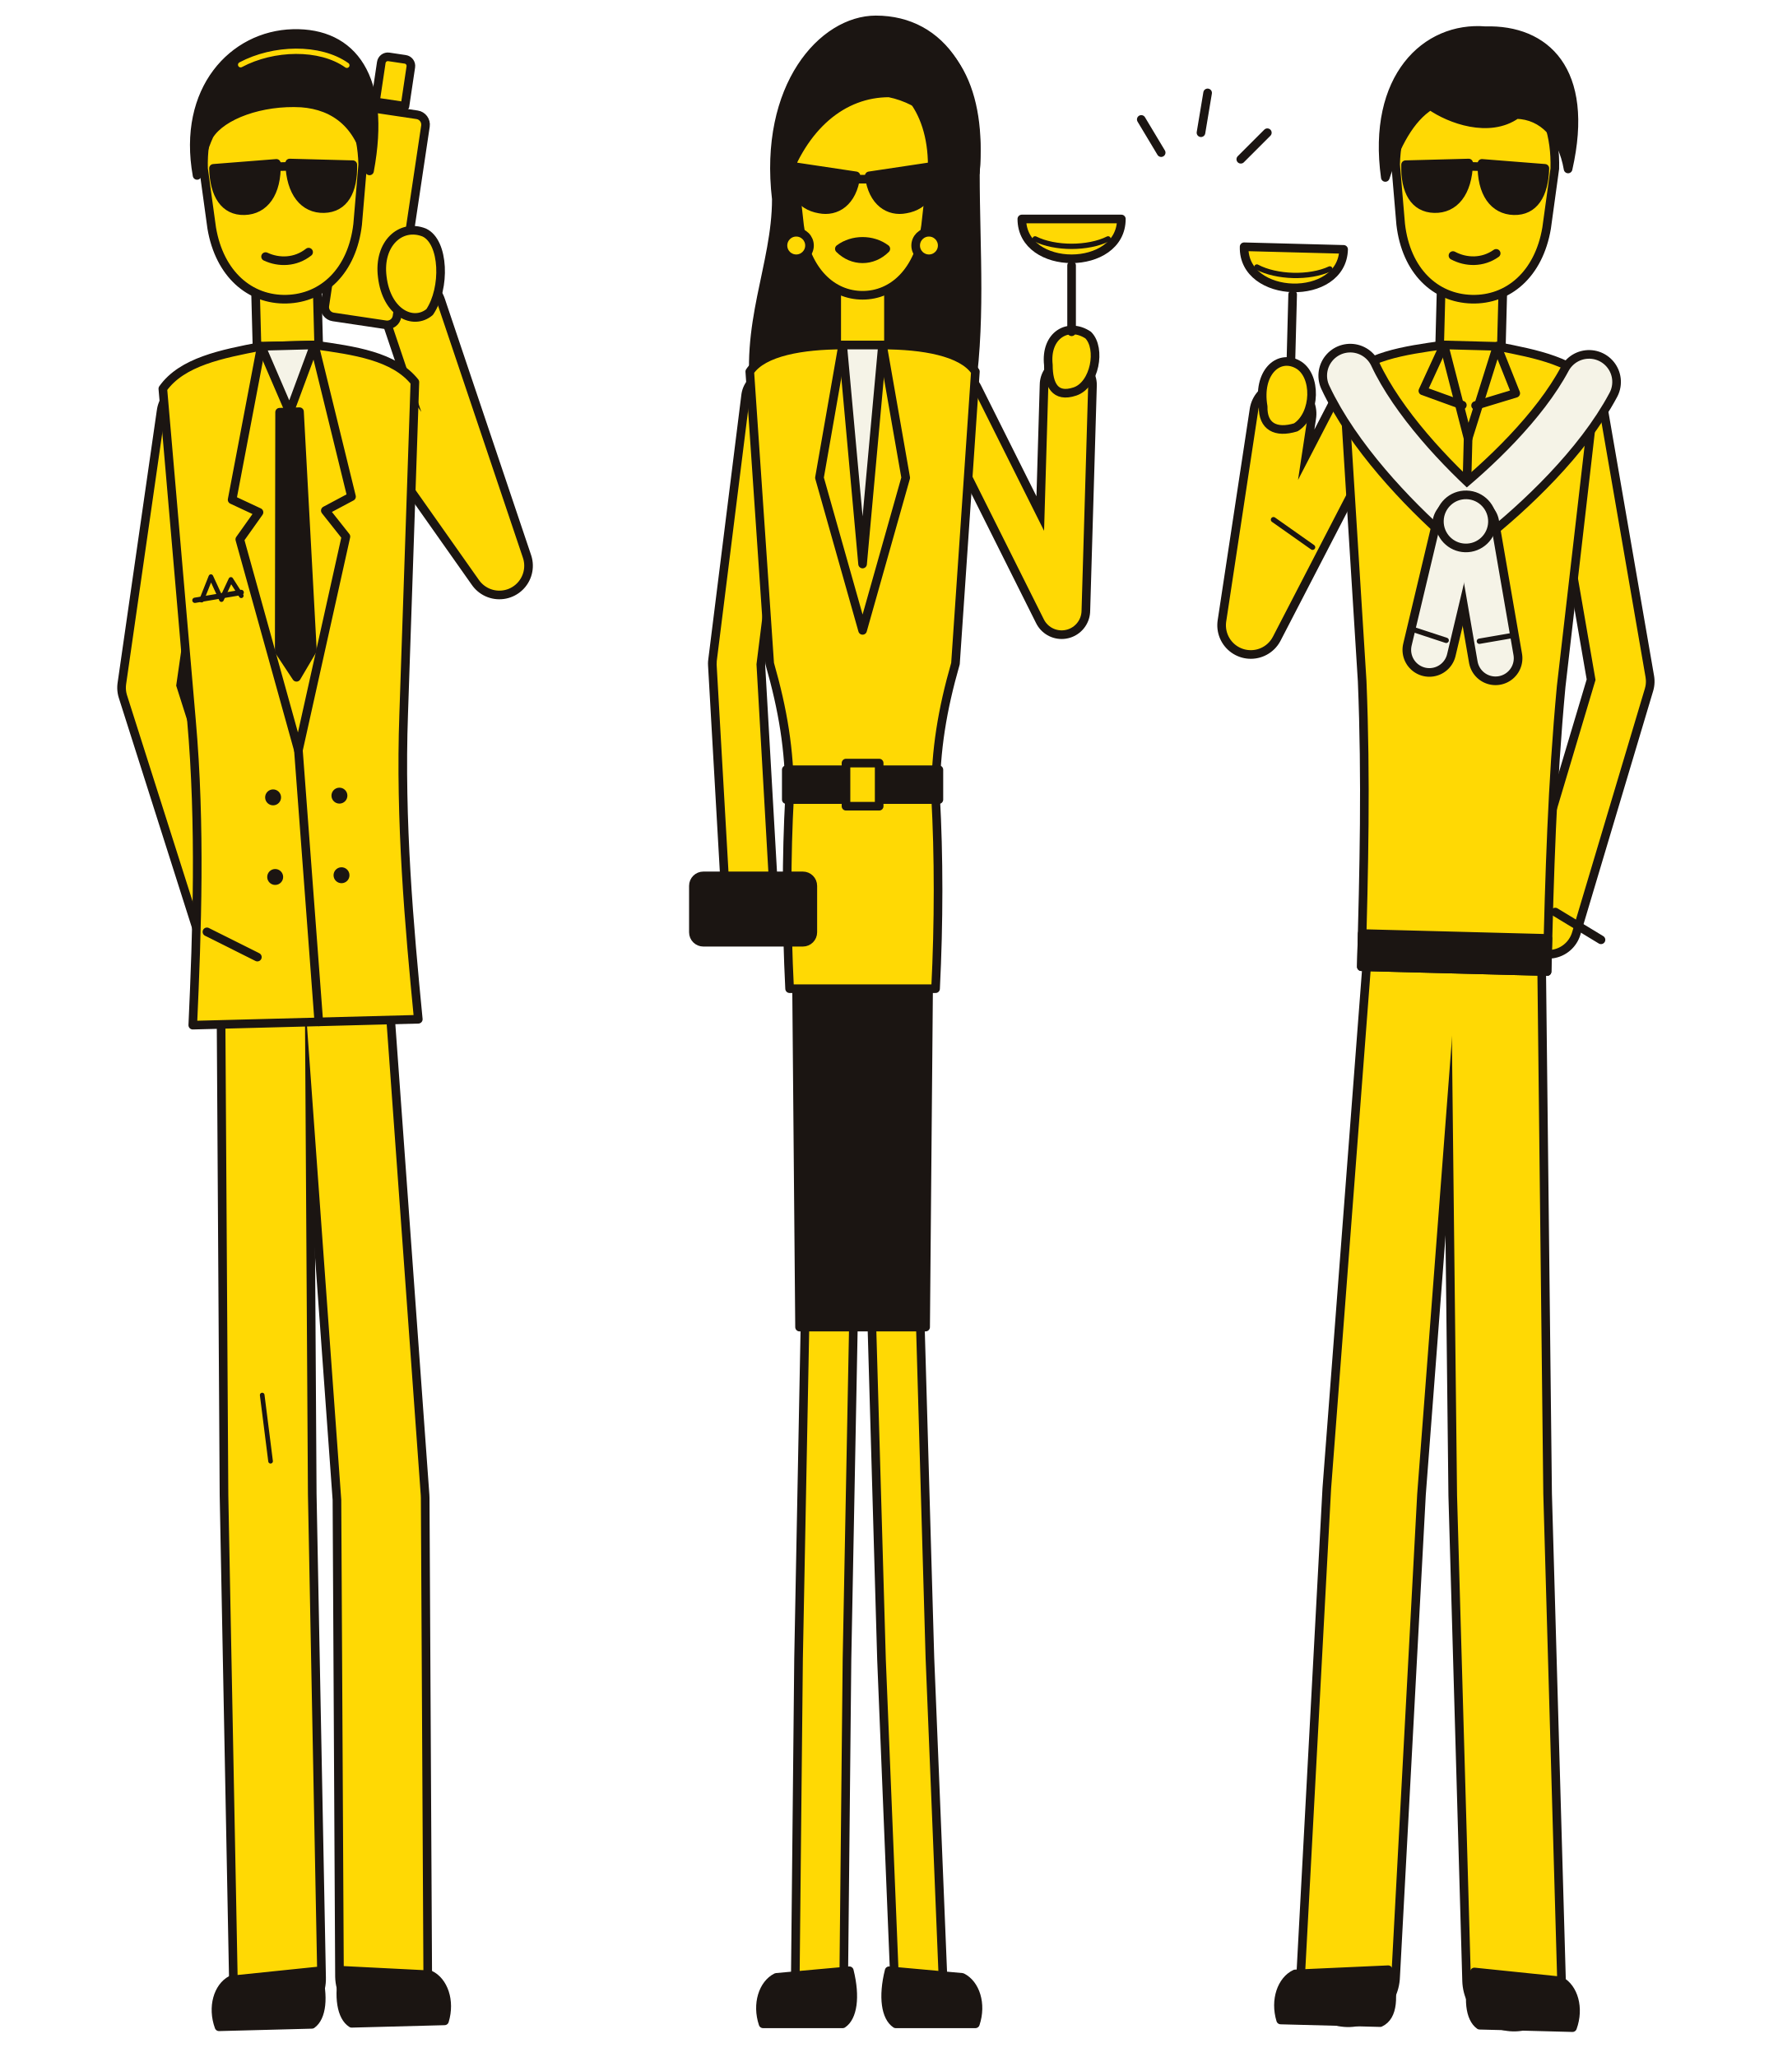
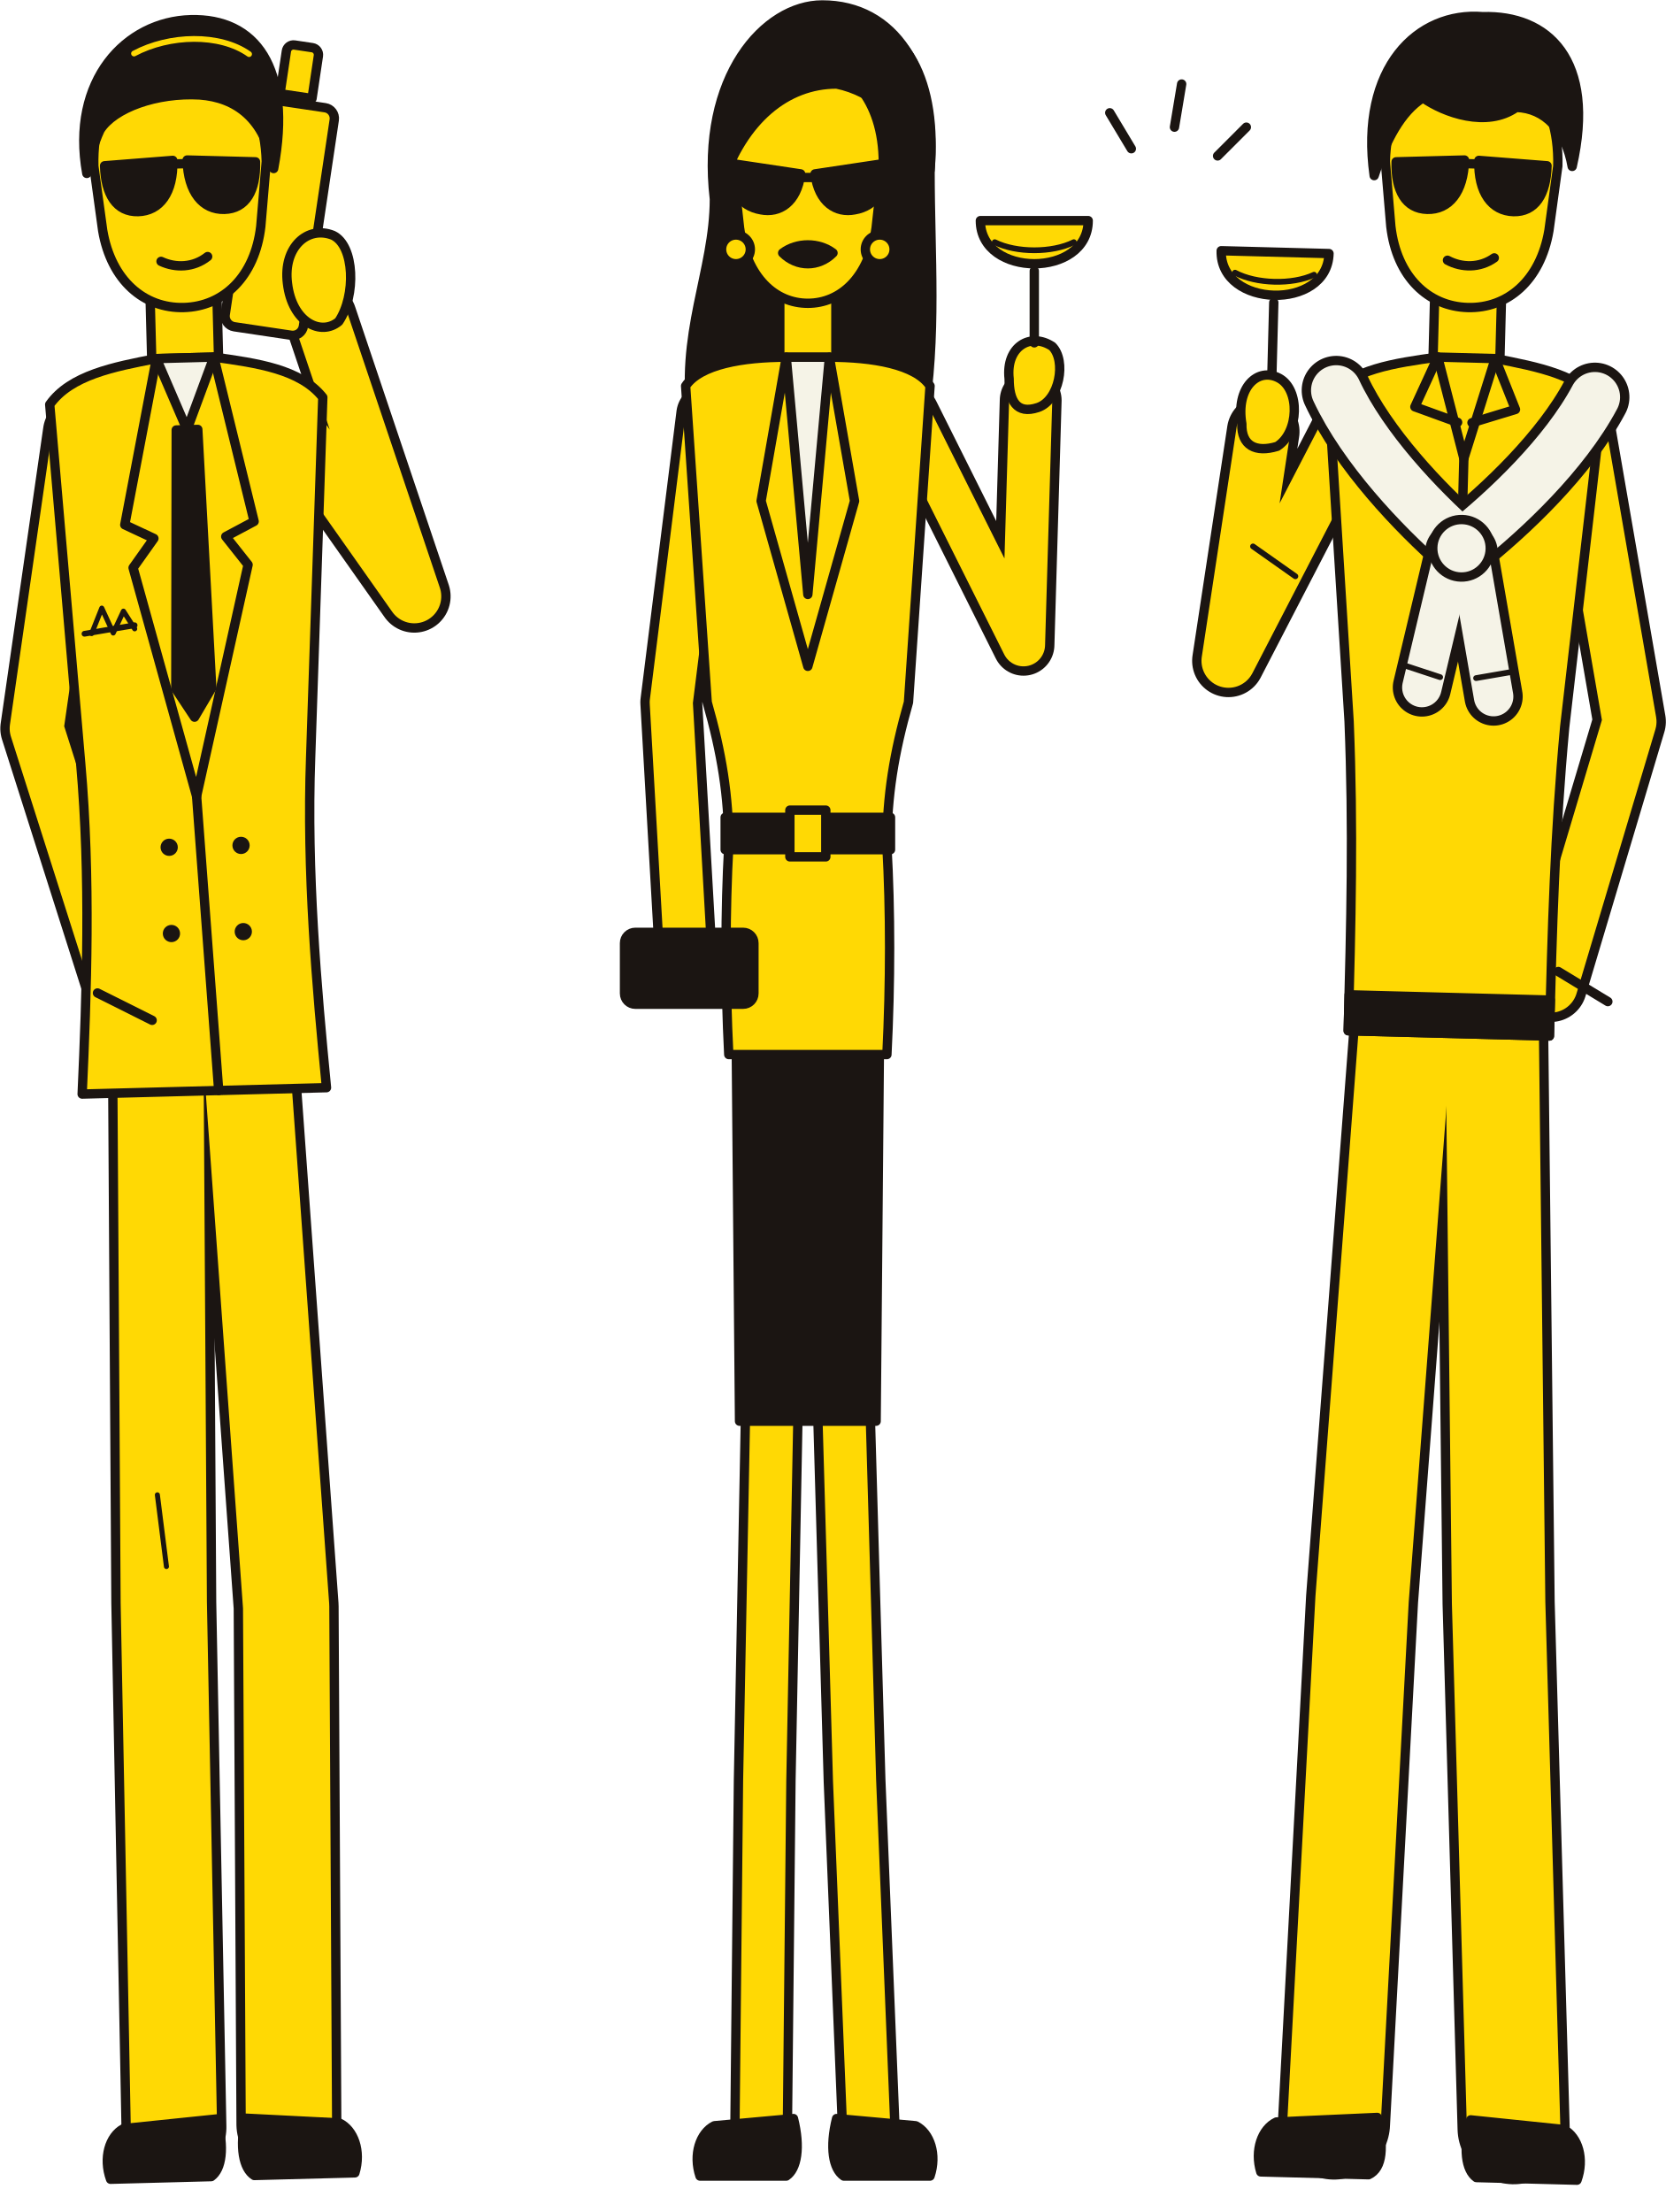
- <svg xmlns="http://www.w3.org/2000/svg" width="540" height="620" viewBox="0 0 540 620" fill="none" stroke-linecap="round" stroke-linejoin="round">
+ <svg xmlns="http://www.w3.org/2000/svg" width="463.5" height="615.375" viewBox="35.25 4.625 463.5 615.375" fill="none" stroke-linecap="round" stroke-linejoin="round">
  <g transform="rotate(-1.5 100 610)">
    <path d="M88,300 L85,450 L84,596" stroke="#1B1512" stroke-width="29.2" />
    <path d="M112,300 L119,452 L116,596" stroke="#1B1512" stroke-width="29.2" />
    <path d="M88,300 L85,450 L84,596" stroke="#FFD904" stroke-width="24" />
    <path d="M112,300 L119,452 L116,596" stroke="#FFD904" stroke-width="24" />
    <path d="M84,420 L86,440" stroke="#1B1512" stroke-width="1.4" fill="none" />
    <path d="M70,596 L96,594 C98,602 97,608 94,610 L66,610 C64,604 66,598 70,596 Z" fill="#1B1512" stroke="#1B1512" stroke-width="2.6" />
    <path d="M104,594 L130,596 C134,598 136,604 134,610 L106,610 C103,608 102,602 104,594 Z" fill="#1B1512" stroke="#1B1512" stroke-width="2.6" />
    <path d="M100,88 L100,110" stroke="#1B1512" stroke-width="21.2" />
    <path d="M100,88 L100,110" stroke="#FFD904" stroke-width="16" />
    <path d="M70,124 L56,206 L78,282" stroke="#1B1512" stroke-width="20.2" />
    <path d="M130,124 L162,172 L138,94" stroke="#1B1512" stroke-width="20.2" />
    <path d="M70,124 L56,206 L78,282" stroke="#FFD904" stroke-width="15" />
    <path d="M130,124 L162,172 L138,94" stroke="#FFD904" stroke-width="15" />
    <path d="M92,104 C80,106 68,108 62,116 L68,216 C70,248 68,280 66,308 L134,308 C132,280 130,248 132,216 L138,116 C132,108 120,106 108,104 Z" fill="#FFD904" stroke="#1B1512" stroke-width="2.6" />
    <path d="M92,104 L100,124 L108,104 Z" fill="#F5F3E7" stroke="#1B1512" stroke-width="2.6" />
    <path d="M97,124 L103,124 L105,196 L100,204 L95,196 Z" fill="#1B1512" stroke="#1B1512" stroke-width="2.6" />
    <path d="M92,104 L82,150 L90,154 L84,162 L100,226 L116,162 L110,154 L118,150 L108,104" stroke="#1B1512" stroke-width="2.6" fill="none" />
    <path d="M100,226 L104,308" stroke="#1B1512" stroke-width="2.6" fill="none" />
    <circle cx="92" cy="240" r="2.4" fill="#1B1512" />
    <circle cx="112" cy="240" r="2.4" fill="#1B1512" />
    <circle cx="92" cy="264" r="2.4" fill="#1B1512" />
    <circle cx="112" cy="264" r="2.4" fill="#1B1512" />
    <path d="M70,180 L84,178" stroke="#1B1512" stroke-width="1.6" fill="none" />
    <path d="M72,180 L75,173 L78,180 L81,174 L84,179" stroke="#1B1512" stroke-width="1.4" fill="none" />
    <path d="M71,280 L86,288" stroke="#1B1512" stroke-width="2.6" fill="none" />
    <g transform="rotate(10 130 62)">
      <path d="M120,34 h16 a3,3 0 0 1 3,3 v58 a3,3 0 0 1 -3,3 h-16 a3,3 0 0 1 -3,-3 v-58 a3,3 0 0 1 3,-3 Z" fill="#FFD904" stroke="#1B1512" stroke-width="2.6" />
      <path d="M125,18 h5 a2,2 0 0 1 2,2 v12 h-9 v-12 a2,2 0 0 1 2,-2 Z" fill="#FFD904" stroke="#1B1512" stroke-width="2.6" />
    </g>
    <path d="M76,50 C76,30 88,20 100,20 C112,20 124,30 124,50 L122,68 C120,82 111,90 100,90 C89,90 80,82 78,68 Z" fill="#FFD904" stroke="#1B1512" stroke-width="2.6" />
    <path d="M74,52 C70,26 86,10 104,10 C122,10 132,24 126,52 C124,38 116,32 106,31 C94,30 82,34 78,40 C76,44 75,48 74,52 Z" fill="#1B1512" stroke="#1B1512" stroke-width="2.6" />
    <path d="M88,19 C98,14 112,14 120,20" stroke="#FFD904" stroke-width="1.6" fill="none" />
    <path d="M79,50 L98,49 C98,58 94,63 88,63 C82,63 79,58 79,50 Z" fill="#1B1512" stroke="#1B1512" stroke-width="2.6" />
    <path d="M121,50 L102,49 C102,58 106,63 112,63 C118,63 121,58 121,50 Z" fill="#1B1512" stroke="#1B1512" stroke-width="2.6" />
    <path d="M98,50 L102,50" stroke="#1B1512" stroke-width="2.6" fill="none" />
    <path d="M94,77 C98,79 103,79 107,76" stroke="#1B1512" stroke-width="2.6" fill="none" />
    <path d="M129,84 C128,74 135,68 142,71 C148,74 148,88 143,95 C138,99 130,95 129,84 Z" fill="#FFD904" stroke="#1B1512" stroke-width="2.6" />
  </g>
  <g transform="rotate(1.5 430 610)">
    <path d="M418,290 L410,450 L406,596" stroke="#1B1512" stroke-width="31.2" />
    <path d="M442,290 L448,450 L456,596" stroke="#1B1512" stroke-width="31.2" />
    <path d="M418,290 L410,450 L406,596" stroke="#FFD904" stroke-width="26" />
    <path d="M442,290 L448,450 L456,596" stroke="#FFD904" stroke-width="26" />
    <path d="M390,596 L418,594 C420,602 420,608 416,610 L386,610 C384,604 386,598 390,596 Z" fill="#1B1512" stroke="#1B1512" stroke-width="2.6" />
    <path d="M444,594 L470,596 C474,598 476,604 474,610 L446,610 C443,608 442,602 444,594 Z" fill="#1B1512" stroke="#1B1512" stroke-width="2.6" />
    <path d="M430,88 L430,110" stroke="#1B1512" stroke-width="21.2" />
    <path d="M430,88 L430,110" stroke="#FFD904" stroke-width="16" />
    <path d="M398,124 L366,190 L374,126" stroke="#1B1512" stroke-width="20.2" />
    <path d="M462,124 L478,204 L458,278" stroke="#1B1512" stroke-width="20.2" />
    <path d="M398,124 L366,190 L374,126" stroke="#FFD904" stroke-width="15" />
    <path d="M462,124 L478,204 L458,278" stroke="#FFD904" stroke-width="15" />
    <path d="M372,158 L384,166" stroke="#1B1512" stroke-width="1.6" fill="none" />
    <path d="M422,104 C410,106 398,108 392,116 L400,206 C402,236 402,262 402,292 L458,292 C458,262 458,236 460,206 L468,116 C462,108 450,106 438,104 Z" fill="#FFD904" stroke="#1B1512" stroke-width="2.6" />
    <path d="M422,104 L430,132 L438,104" stroke="#1B1512" stroke-width="2.6" fill="none" />
    <path d="M422,104 L416,118 L428,122" stroke="#1B1512" stroke-width="2.6" fill="none" />
    <path d="M438,104 L444,118 L432,122" stroke="#1B1512" stroke-width="2.6" fill="none" />
    <path d="M430,132 L430,156" stroke="#1B1512" stroke-width="2.6" fill="none" />
    <path d="M402,282 L458,282 L458,292 L402,292 Z" fill="#1B1512" stroke="#1B1512" stroke-width="2.6" />
    <path d="M394,114 C402,130 418,146 430,156" stroke="#1B1512" stroke-width="19.2" />
    <path d="M466,114 C458,130 442,146 430,156" stroke="#1B1512" stroke-width="19.2" />
    <path d="M394,114 C402,130 418,146 430,156" stroke="#F5F3E7" stroke-width="14" />
    <path d="M466,114 C458,130 442,146 430,156" stroke="#F5F3E7" stroke-width="14" />
    <path d="M428,158 L420,196" stroke="#1B1512" stroke-width="16.2" />
    <path d="M432,158 L440,198" stroke="#1B1512" stroke-width="16.2" />
    <path d="M428,158 L420,196" stroke="#F5F3E7" stroke-width="11" />
    <path d="M432,158 L440,198" stroke="#F5F3E7" stroke-width="11" />
    <circle cx="430" cy="157" r="8" fill="#F5F3E7" stroke="#1B1512" stroke-width="2.6" />
    <path d="M415,190 L425,193" stroke="#1B1512" stroke-width="1.6" fill="none" />
    <path d="M435,193 L445,191" stroke="#1B1512" stroke-width="1.6" fill="none" />
    <path d="M460,274 L474,282" stroke="#1B1512" stroke-width="2.6" fill="none" />
    <path d="M368,124 C366,114 372,108 378,111 C384,114 384,126 378,130 C372,132 368,130 368,124 Z" fill="#FFD904" stroke="#1B1512" stroke-width="2.6" />
    <path d="M376,110 L376,90" stroke="#1B1512" stroke-width="2.6" fill="none" />
    <path d="M361,76 C361,92 391,92 391,76 Z" fill="#FFD904" stroke="#1B1512" stroke-width="2.6" />
    <path d="M365,82 C371,85 381,85 387,82" stroke="#1B1512" stroke-width="1.6" fill="none" />
    <path d="M406,50 C406,30 418,20 430,20 C442,20 454,30 454,50 L452,68 C450,82 441,90 430,90 C419,90 410,82 408,68 Z" fill="#FFD904" stroke="#1B1512" stroke-width="2.6" />
    <path d="M403,54 C398,24 414,8 432,9 C450,8 464,20 458,50 C456,40 450,34 442,34 C434,40 422,36 416,32 C410,36 406,44 403,54 Z" fill="#1B1512" stroke="#1B1512" stroke-width="2.6" />
    <path d="M409,50 L428,49 C428,58 424,63 418,63 C412,63 409,58 409,50 Z" fill="#1B1512" stroke="#1B1512" stroke-width="2.6" />
    <path d="M451,50 L432,49 C432,58 436,63 442,63 C448,63 451,58 451,50 Z" fill="#1B1512" stroke="#1B1512" stroke-width="2.6" />
    <path d="M428,50 L432,50" stroke="#1B1512" stroke-width="2.6" fill="none" />
    <path d="M424,77 C428,79 433,79 437,76" stroke="#1B1512" stroke-width="2.6" fill="none" />
  </g>
  <path d="M234,60 C230,26 248,6 264,6 C284,6 296,24 294,52 C294,76 296,98 292,122 L228,122 C224,98 234,80 234,60 Z" fill="#1B1512" stroke="#1B1512" stroke-width="2.6" />
  <path d="M250,396 L248,500 L247,598" stroke="#1B1512" stroke-width="17.2" />
  <path d="M250,396 L248,500 L247,598" stroke="#FFD904" stroke-width="12" />
  <path d="M270,396 L273,500 L277,598" stroke="#1B1512" stroke-width="17.2" />
  <path d="M270,396 L273,500 L277,598" stroke="#FFD904" stroke-width="12" />
  <path d="M234,596 L256,594 C258,602 257,608 254,610 L230,610 C228,604 230,598 234,596 Z" fill="#1B1512" stroke="#1B1512" stroke-width="2.6" />
  <path d="M268,594 L290,596 C294,598 296,604 294,610 L270,610 C267,608 266,602 268,594 Z" fill="#1B1512" stroke="#1B1512" stroke-width="2.6" />
  <path d="M240,286 L280,286 L279,400 L241,400 Z" fill="#1B1512" stroke="#1B1512" stroke-width="2.6" />
  <path d="M232,120 L222,200 L226,270" stroke="#1B1512" stroke-width="17.2" />
  <path d="M232,120 L222,200 L226,270" stroke="#FFD904" stroke-width="12" />
  <path d="M288,120 L320,184 L322,116" stroke="#1B1512" stroke-width="17.2" />
  <path d="M288,120 L320,184 L322,116" stroke="#FFD904" stroke-width="12" />
  <path d="M260,86 L260,108" stroke="#1B1512" stroke-width="18.2" />
  <path d="M260,86 L260,108" stroke="#FFD904" stroke-width="13" />
  <path d="M254,104 C242,104 230,106 226,112 L232,200 C236,214 238,226 238,240 C237,258 237,278 238,298 L282,298 C283,278 283,258 282,240 C282,226 284,214 288,200 L294,112 C290,106 278,104 266,104 Z" fill="#FFD904" stroke="#1B1512" stroke-width="2.6" />
  <path d="M254,104 L260,170 L266,104 Z" fill="#F5F3E7" stroke="#1B1512" stroke-width="2.6" />
  <path d="M254,104 L247,144 L260,190 L273,144 L266,104" stroke="#1B1512" stroke-width="2.6" fill="none" />
  <path d="M237,232 L283,232 L283,241 L237,241 Z" fill="#1B1512" stroke="#1B1512" stroke-width="2.6" />
  <path d="M255,230 h10 v13 h-10 Z" fill="#FFD904" stroke="#1B1512" stroke-width="2.6" />
  <path d="M212,264 h30 a3,3 0 0 1 3,3 v14 a3,3 0 0 1 -3,3 h-30 a3,3 0 0 1 -3,-3 v-14 a3,3 0 0 1 3,-3 Z" fill="#1B1512" stroke="#1B1512" stroke-width="2.6" />
  <path d="M239,50 C239,32 249,22 260,22 C271,22 281,32 281,50 L279,68 C277,82 269,89 260,89 C251,89 243,82 241,68 Z" fill="#FFD904" stroke="#1B1512" stroke-width="2.6" />
  <path d="M236,56 C234,32 248,8 268,8 C288,10 296,28 294,52 C288,38 278,30 268,28 C254,28 242,38 236,56 Z" fill="#1B1512" stroke="#1B1512" stroke-width="2.6" />
  <path d="M238,50 L258,53 C257,61 252,64 247,63 C241,62 238,57 238,50 Z" fill="#1B1512" stroke="#1B1512" stroke-width="2.6" />
  <path d="M282,50 L262,53 C263,61 268,64 273,63 C279,62 282,57 282,50 Z" fill="#1B1512" stroke="#1B1512" stroke-width="2.6" />
  <path d="M258,54 L262,54" stroke="#1B1512" stroke-width="2.6" fill="none" />
  <path d="M253,75 C257,72 263,72 267,75 C263,79 257,79 253,75 Z" fill="#1B1512" stroke="#1B1512" stroke-width="2.6" />
  <circle cx="240" cy="74" r="4" fill="#FFD904" stroke="#1B1512" stroke-width="2.6" />
  <circle cx="280" cy="74" r="4" fill="#FFD904" stroke="#1B1512" stroke-width="2.6" />
  <path d="M316,110 C315,101 322,97 328,101 C332,105 330,116 324,118 C318,120 316,116 316,110 Z" fill="#FFD904" stroke="#1B1512" stroke-width="2.6" />
  <path d="M323,100 L323,80" stroke="#1B1512" stroke-width="2.6" fill="none" />
  <path d="M308,66 C308,82 338,82 338,66 Z" fill="#FFD904" stroke="#1B1512" stroke-width="2.6" />
  <path d="M312,72 C318,75 328,75 334,72" stroke="#1B1512" stroke-width="1.6" fill="none" />
  <path d="M362,40 L364,28" stroke="#1B1512" stroke-width="2.6" fill="none" />
  <path d="M350,46 L344,36" stroke="#1B1512" stroke-width="2.6" fill="none" />
  <path d="M374,48 L382,40" stroke="#1B1512" stroke-width="2.6" fill="none" />
</svg>
